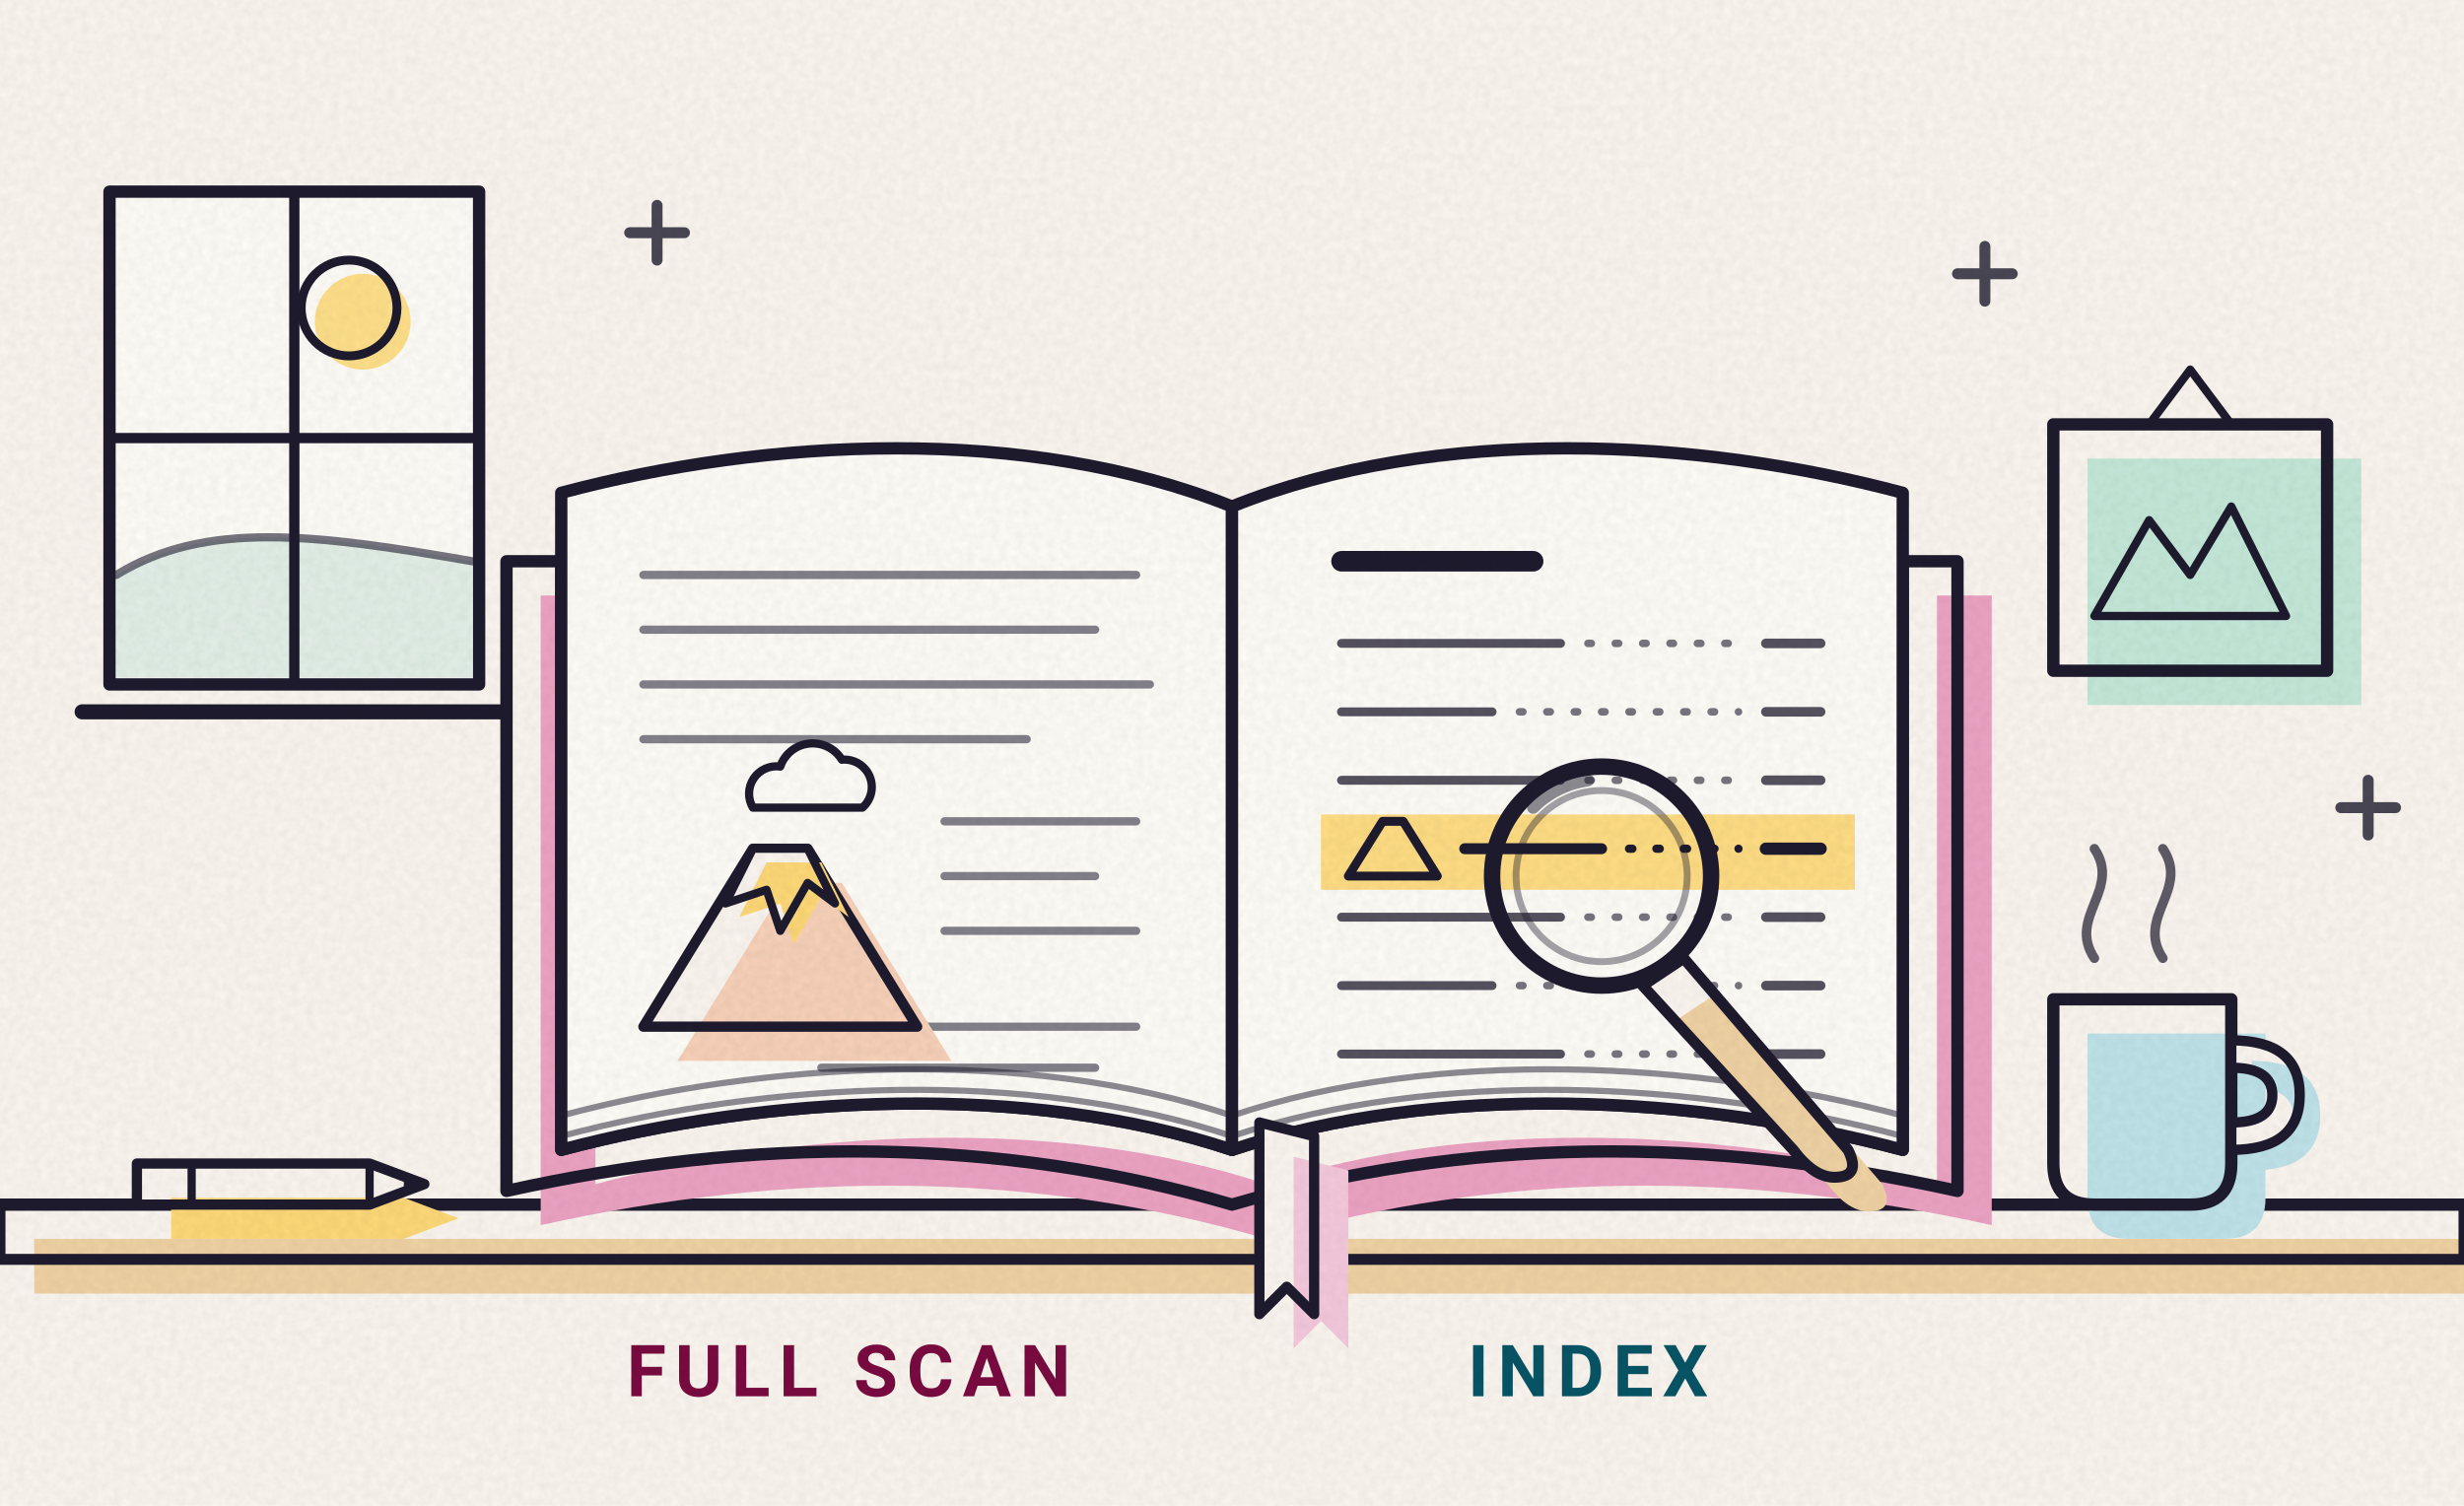
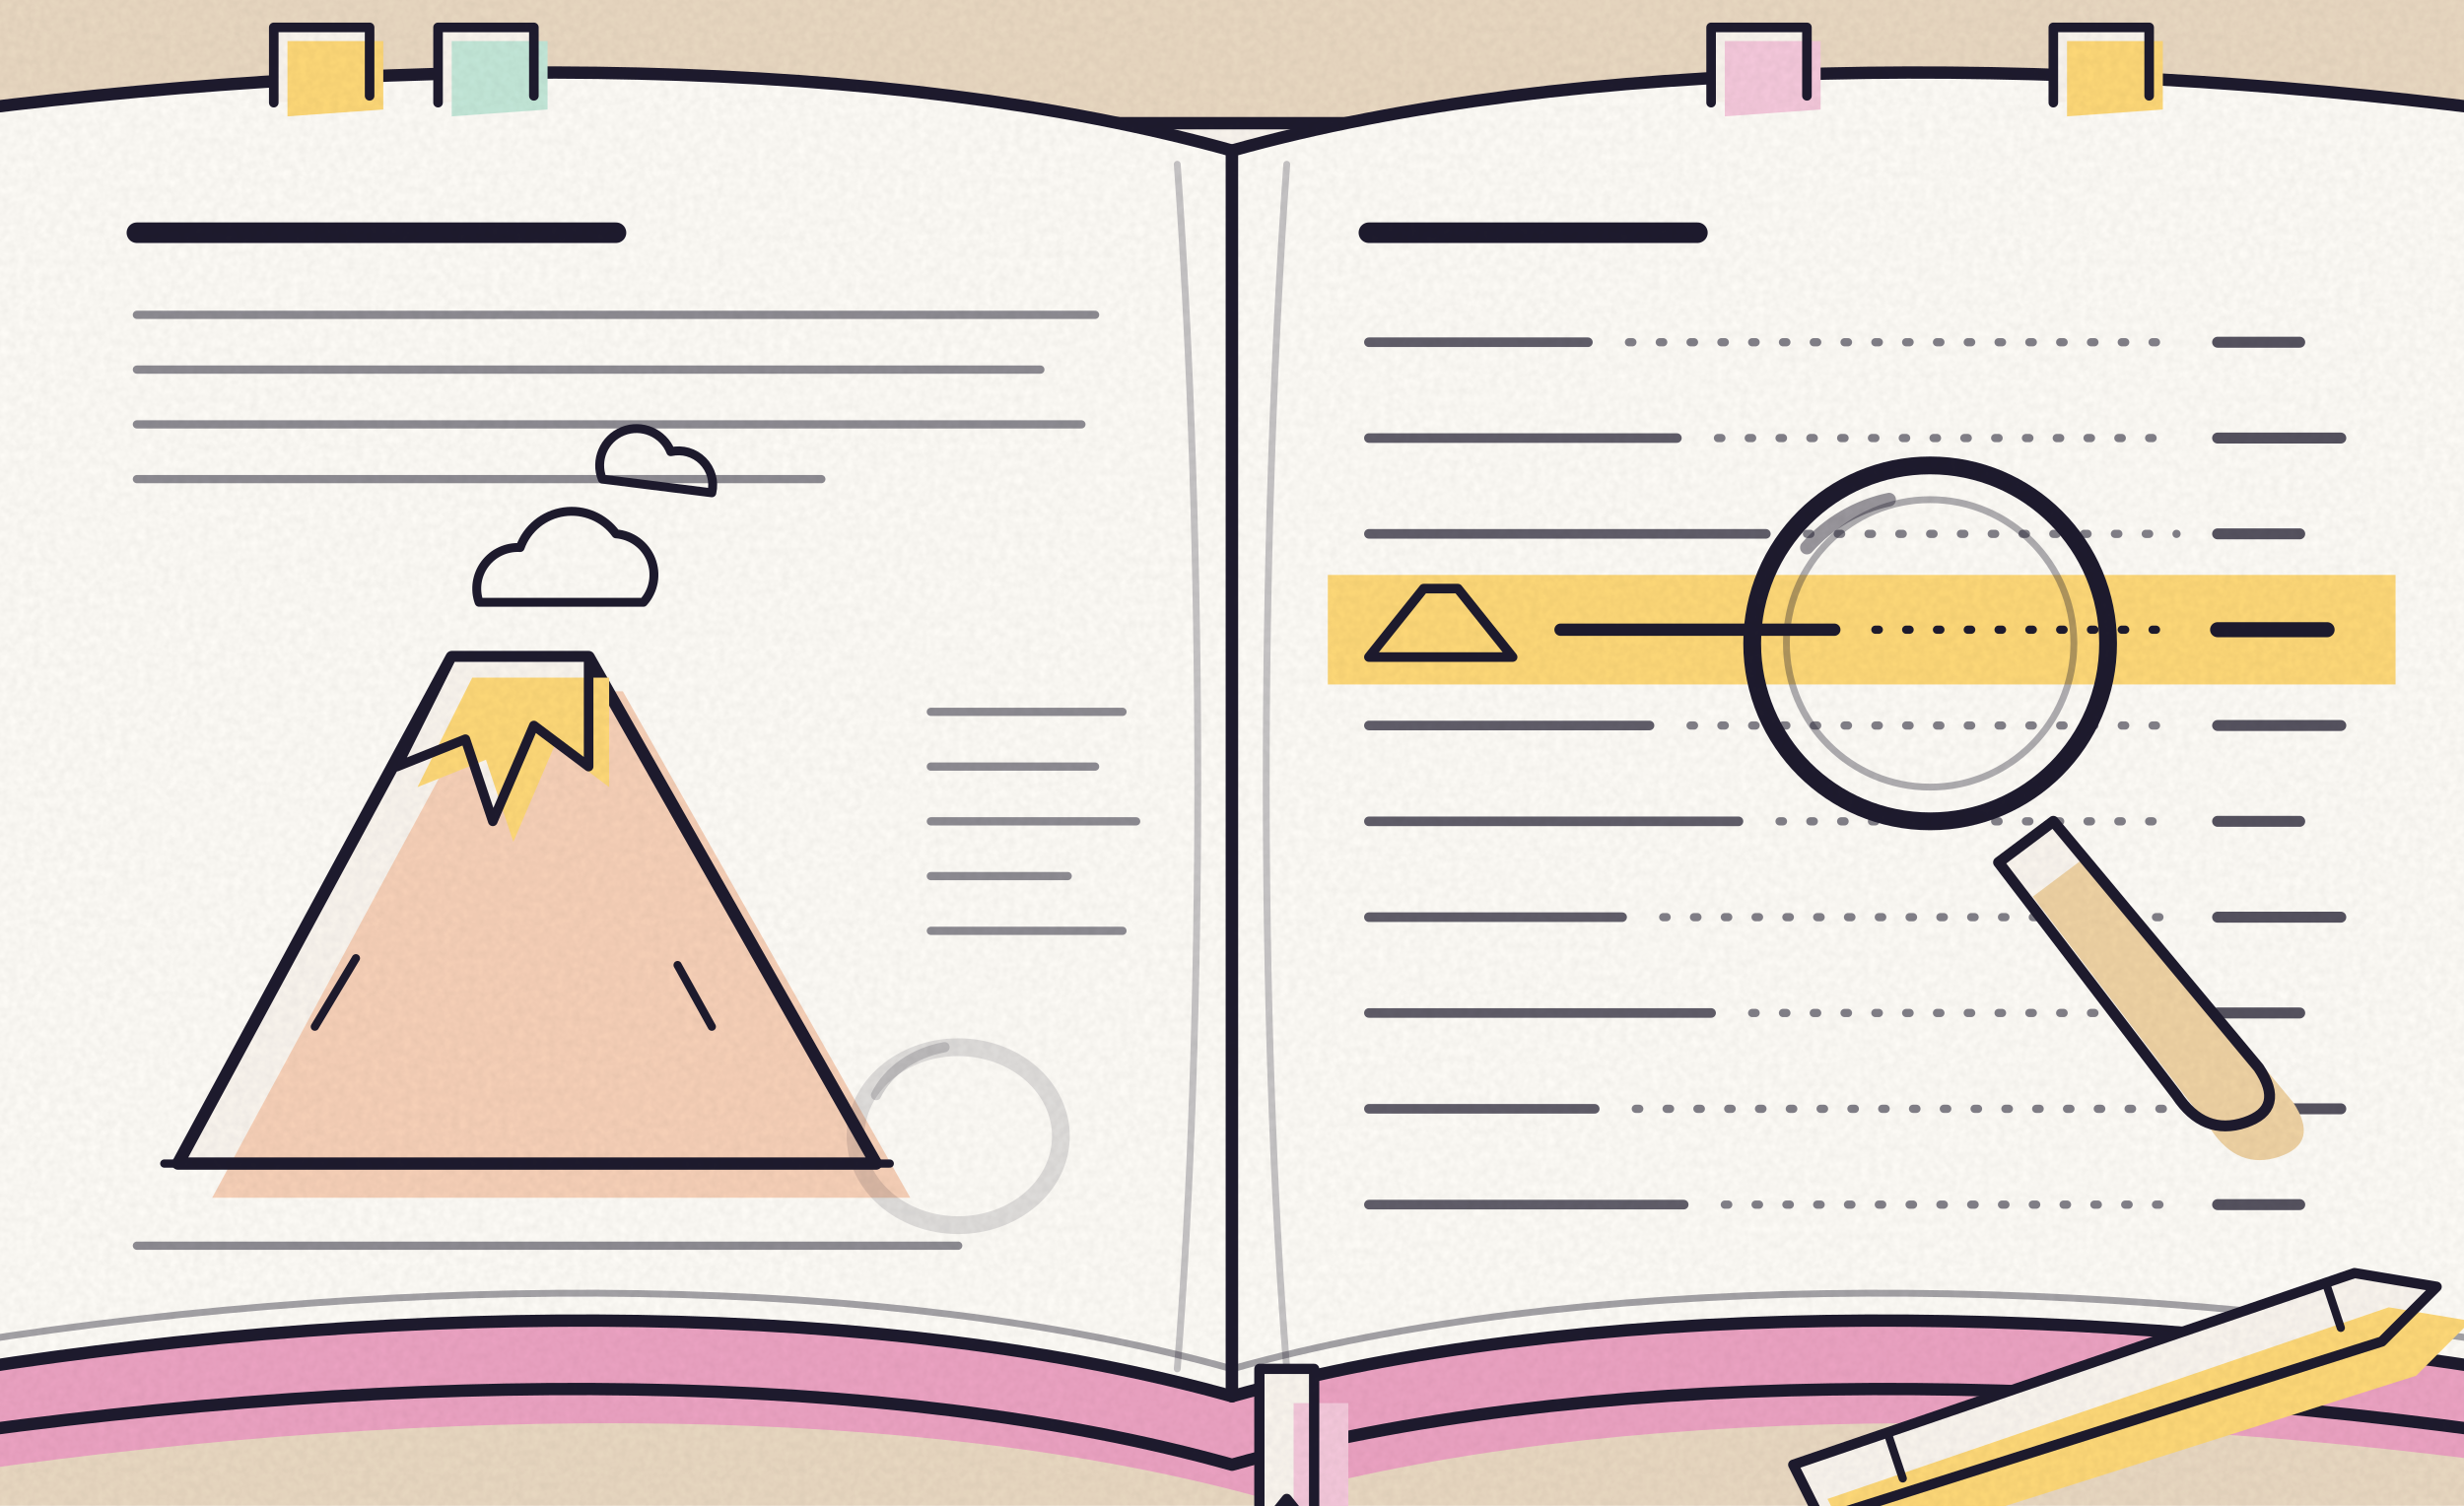
<svg xmlns="http://www.w3.org/2000/svg" xmlns:xlink="http://www.w3.org/1999/xlink" viewBox="0 0 360 220">
  <defs>
    <filter id="bi-grain" x="0" y="0" width="100%" height="100%">
      <feTurbulence type="fractalNoise" baseFrequency=".85" numOctaves="2" stitchTiles="stitch" />
      <feColorMatrix values="0 0 0 0 0  0 0 0 0 0  0 0 0 0 0  0 0 0 .06 0" />
    </filter>
    <g id="bi-s0">
-       <path d="M16 28 H70 V100 H16Z" />
+       <path d="M-10 18 H370 V210 C300 200 230 200 180 214 C130 200 60 200 -10 210Z" />
    </g>
    <g id="bi-s1">
-       <path d="M300 62 H340 V98 H300Z" />
+       <path d="M180 22 C130 8 60 8 -4 16 V200 C60 190 130 190 180 204Z" />
    </g>
    <g id="bi-s2">
-       <path d="M0 176 H360 V184 H0Z" />
+       <path d="M180 22 C230 8 300 8 364 16 V200 C300 190 230 190 180 204Z" />
    </g>
    <g id="bi-s3">
-       <path d="M74 82 H82 V168 C112 160 150 158 180 168 C210 158 248 160 278 168 V82 H286 V174 C250 166 214 166 180 176 C146 166 110 166 74 174Z" />
+       <path d="M40 15 V4 H54 V14" />
    </g>
    <g id="bi-s4">
-       <path d="M180 74 C150 62 112 64 82 72 V168 C112 160 150 158 180 168Z" />
+       <path d="M64 15 V4 H78 V14" />
    </g>
    <g id="bi-s5">
-       <path d="M180 74 C210 62 248 64 278 72 V168 C248 160 210 158 180 168Z" />
+       <path d="M250 15 V4 H264 V14" />
    </g>
    <g id="bi-s6">
-       <path d="M94 150 L110 124 H118 L134 150Z" />
+       <path d="M300 15 V4 H314 V14" />
    </g>
    <g id="bi-s7">
-       <path d="M110 124 L106 132 L112 130 L114 136 L118 129 L122 132 L118 124Z" />
+       <path d="M26 170 L66 96 H86 L128 170Z" />
    </g>
    <g id="bi-s8">
-       <path d="M246 140 L270 168 Q272 172 268 172 Q265 172 262 168 L240 144Z" />
+       <path d="M66 96 L58 112 L68 108 L72 120 L78 106 L86 112 L86 96Z" />
    </g>
    <g id="bi-s9">
-       <path d="M218 128 a16 16 0 1 0 32 0 a16 16 0 1 0 -32 0Z" />
+       <path d="M300 120 L330 156 Q334 162 328 164 Q322 166 318 160 L292 126Z" />
    </g>
    <g id="bi-s10">
-       <path d="M184 164 V192 L188 188 L192 192 V166Z" />
+       <path d="M256 94 a26 26 0 1 0 52 0 a26 26 0 1 0 -52 0Z" />
    </g>
    <g id="bi-s11">
-       <path d="M300 146 H326 V170 Q326 176 320 176 H306 Q300 176 300 170Z" />
+       <path d="M184 200 V224 L188 219 L192 224 V200Z" />
    </g>
    <g id="bi-s12">
-       <path d="M326 152 Q336 152 336 160 Q336 168 326 168 V164 Q332 164 332 160 Q332 156 326 156Z" />
-     </g>
-     <g id="bi-s13">
-       <path d="M20 176 V170 H54 L62 173 L54 176Z" />
+       <path d="M262 214 L344 186 L356 188 L348 196 L266 222Z" />
    </g>
  </defs>
-   <rect width="360" height="220" fill="#FBF6EF" />
+   <rect width="360" height="220" fill="#EAD9C2" />
  <g stroke-linejoin="round" stroke-linecap="round" stroke-width="1.8">
-     <use xlink:href="#bi-s0" fill="#FFFDF8" />
+     <path d="M0 30 C80 26 140 34 220 28 S320 24 360 30 M0 206 C90 200 180 210 360 204" fill="none" stroke="#1E1B2E" stroke-width="1" opacity=".18" />
+     <use xlink:href="#bi-s0" fill="#FBF6EF" />
+     <use xlink:href="#bi-s0" fill="#EDA3C3" transform="translate(5 5)" />
    <use xlink:href="#bi-s0" fill="none" stroke="#1E1B2E" />
-     <path d="M17 84 C30 76 46 78 69 82 V99 H17Z" fill="#E2EFE7" />
-     <path d="M17 84 C30 76 46 78 69 82" fill="none" stroke="#1E1B2E" stroke-width="1.2" opacity=".6" />
-     <circle cx="53" cy="47" r="7" fill="#FFE08A" />
-     <path d="M44 45 a7 7 0 1 0 14 0 a7 7 0 1 0 -14 0Z" fill="none" stroke="#1E1B2E" stroke-width="1.3" />
-     <path d="M43 28 V100 M16 64 H70" fill="none" stroke="#1E1B2E" stroke-width="1.5" />
-     <path d="M12 104 H74" fill="none" stroke="#1E1B2E" stroke-width="2.2" />
-     <path d="M290 36 v8 M286 40 h8" fill="none" stroke="#1E1B2E" stroke-width="1.6" opacity=".8" />
-     <path d="M346 114 v8 M342 118 h8" fill="none" stroke="#1E1B2E" stroke-width="1.6" opacity=".8" />
-     <path d="M96 30 v8 M92 34 h8" fill="none" stroke="#1E1B2E" stroke-width="1.6" opacity=".8" />
-     <use xlink:href="#bi-s1" fill="#FBF6EF" />
-     <use xlink:href="#bi-s1" fill="#C4E8D9" transform="translate(5 5)" />
+     <use xlink:href="#bi-s1" fill="#FFFDF8" />
    <use xlink:href="#bi-s1" fill="none" stroke="#1E1B2E" />
-     <path d="M306 90 L314 76 L320 84 L326 74 L334 90Z" fill="none" stroke="#1E1B2E" stroke-width="1.2" />
-     <path d="M314 62 L320 54 L326 62" fill="none" stroke="#1E1B2E" stroke-width="1.2" />
-     <use xlink:href="#bi-s2" fill="#FBF6EF" />
-     <use xlink:href="#bi-s2" fill="#F0D3A4" transform="translate(5 5)" />
-     <use xlink:href="#bi-s2" fill="none" stroke="#1E1B2E" stroke-width="1.6" />
-     <path d="M0 176 H360" fill="none" stroke="#1E1B2E" stroke-width="1.8" />
+     <use xlink:href="#bi-s2" fill="#FFFDF8" />
+     <use xlink:href="#bi-s2" fill="none" stroke="#1E1B2E" />
+     <path d="M-4 196 C60 186 130 186 180 200 C230 186 300 186 364 196" fill="none" stroke="#1E1B2E" stroke-width="1" opacity=".4" />
+     <path d="M180 22 V204" fill="none" stroke="#1E1B2E" stroke-width="1.5" />
+     <path d="M172 24 C176 80 176 150 172 200 M188 24 C184 80 184 150 188 200" fill="none" stroke="#1E1B2E" stroke-width="1" opacity=".25" />
    <use xlink:href="#bi-s3" fill="#FBF6EF" />
-     <use xlink:href="#bi-s3" fill="#EDA3C3" transform="translate(5 5)" />
-     <use xlink:href="#bi-s3" fill="none" stroke="#1E1B2E" />
-     <use xlink:href="#bi-s4" fill="#FFFDF8" />
-     <use xlink:href="#bi-s4" fill="none" stroke="#1E1B2E" />
-     <use xlink:href="#bi-s5" fill="#FFFDF8" />
-     <use xlink:href="#bi-s5" fill="none" stroke="#1E1B2E" />
-     <path d="M82 166 C112 158 150 156 180 166 C210 156 248 158 278 166 M82 163 C112 155 150 153 180 163 C210 153 248 155 278 163" fill="none" stroke="#1E1B2E" stroke-width="0.9" opacity=".5" />
-     <path d="M180 74 V168" fill="none" stroke="#1E1B2E" stroke-width="1.4" />
-     <path d="M94 84 H166 M94 92 H160 M94 100 H168 M94 108 H150 M120 150 H166 M120 156 H160" fill="none" stroke="#1E1B2E" stroke-width="1.2" opacity=".55" />
+     <use xlink:href="#bi-s3" fill="#FFD978" transform="translate(2 2)" />
+     <use xlink:href="#bi-s3" fill="none" stroke="#1E1B2E" stroke-width="1.4" />
+     <use xlink:href="#bi-s4" fill="#FBF6EF" />
+     <use xlink:href="#bi-s4" fill="#C4E8D9" transform="translate(2 2)" />
+     <use xlink:href="#bi-s4" fill="none" stroke="#1E1B2E" stroke-width="1.4" />
+     <use xlink:href="#bi-s5" fill="#FBF6EF" />
+     <use xlink:href="#bi-s5" fill="#F6C9DC" transform="translate(2 2)" />
+     <use xlink:href="#bi-s5" fill="none" stroke="#1E1B2E" stroke-width="1.4" />
    <use xlink:href="#bi-s6" fill="#FBF6EF" />
-     <use xlink:href="#bi-s6" fill="#F8D1B8" transform="translate(5 5)" />
-     <use xlink:href="#bi-s6" fill="none" stroke="#1E1B2E" stroke-width="1.5" />
+     <use xlink:href="#bi-s6" fill="#FFD978" transform="translate(2 2)" />
+     <use xlink:href="#bi-s6" fill="none" stroke="#1E1B2E" stroke-width="1.4" />
+     <path d="M20 34 H90" fill="none" stroke="#1E1B2E" stroke-width="3" />
+     <path d="M20 46 H160 M20 54 H152 M20 62 H158 M20 70 H120" fill="none" stroke="#1E1B2E" stroke-width="1.2" opacity=".5" />
    <use xlink:href="#bi-s7" fill="#FBF6EF" />
-     <use xlink:href="#bi-s7" fill="#FFD978" transform="translate(2 2)" />
-     <use xlink:href="#bi-s7" fill="none" stroke="#1E1B2E" stroke-width="1.2" />
-     <path d="M110 118 a4 4 0 0 1 4 -6 a5 5 0 0 1 9 -1 a4 4 0 0 1 3 7Z" fill="none" stroke="#1E1B2E" stroke-width="1.2" />
-     <path d="M138 120 H166 M138 128 H160 M138 136 H166" fill="none" stroke="#1E1B2E" stroke-width="1.2" opacity=".55" />
-     <path d="M196 82 H224" fill="none" stroke="#1E1B2E" stroke-width="3" />
-     <path d="M196 94 H228" fill="none" stroke="#1E1B2E" stroke-width="1.3" opacity=".75" />
-     <path d="M232 94 H254" fill="none" stroke="#1E1B2E" stroke-width="1.1" stroke-dasharray="0.5 3.5" opacity=".6" />
-     <path d="M258 94 H266" fill="none" stroke="#1E1B2E" stroke-width="1.4" opacity=".75" />
-     <path d="M196 104 H218" fill="none" stroke="#1E1B2E" stroke-width="1.3" opacity=".75" />
-     <path d="M222 104 H254" fill="none" stroke="#1E1B2E" stroke-width="1.1" stroke-dasharray="0.5 3.5" opacity=".6" />
-     <path d="M258 104 H266" fill="none" stroke="#1E1B2E" stroke-width="1.4" opacity=".75" />
-     <path d="M196 114 H228" fill="none" stroke="#1E1B2E" stroke-width="1.3" opacity=".75" />
-     <path d="M232 114 H254" fill="none" stroke="#1E1B2E" stroke-width="1.1" stroke-dasharray="0.5 3.5" opacity=".6" />
-     <path d="M258 114 H266" fill="none" stroke="#1E1B2E" stroke-width="1.4" opacity=".75" />
-     <path d="M196 134 H228" fill="none" stroke="#1E1B2E" stroke-width="1.3" opacity=".75" />
-     <path d="M232 134 H254" fill="none" stroke="#1E1B2E" stroke-width="1.1" stroke-dasharray="0.5 3.5" opacity=".6" />
-     <path d="M258 134 H266" fill="none" stroke="#1E1B2E" stroke-width="1.4" opacity=".75" />
-     <path d="M196 144 H218" fill="none" stroke="#1E1B2E" stroke-width="1.3" opacity=".75" />
-     <path d="M222 144 H254" fill="none" stroke="#1E1B2E" stroke-width="1.1" stroke-dasharray="0.5 3.5" opacity=".6" />
-     <path d="M258 144 H266" fill="none" stroke="#1E1B2E" stroke-width="1.4" opacity=".75" />
-     <path d="M196 154 H228" fill="none" stroke="#1E1B2E" stroke-width="1.3" opacity=".75" />
-     <path d="M232 154 H254" fill="none" stroke="#1E1B2E" stroke-width="1.1" stroke-dasharray="0.5 3.5" opacity=".6" />
-     <path d="M258 154 H266" fill="none" stroke="#1E1B2E" stroke-width="1.4" opacity=".75" />
-     <path d="M193 119 H271 V130 H193Z" fill="#FFD978" opacity=".9" />
-     <path d="M197 128 L202 120 H205 L210 128Z" fill="none" stroke="#1E1B2E" stroke-width="1.3" />
-     <path d="M214 124 H234" fill="none" stroke="#1E1B2E" stroke-width="1.6" />
-     <path d="M238 124 H254" fill="none" stroke="#1E1B2E" stroke-width="1.2" stroke-dasharray="0.5 3.5" />
-     <path d="M258 124 H266" fill="none" stroke="#1E1B2E" stroke-width="1.8" />
+     <use xlink:href="#bi-s7" fill="#F8D1B8" transform="translate(5 5)" />
+     <use xlink:href="#bi-s7" fill="none" stroke="#1E1B2E" />
    <use xlink:href="#bi-s8" fill="#FBF6EF" />
-     <use xlink:href="#bi-s8" fill="#F0D3A4" transform="translate(5 5)" />
-     <use xlink:href="#bi-s8" fill="none" stroke="#1E1B2E" stroke-width="1.6" />
-     <use xlink:href="#bi-s9" fill="none" stroke="#1E1B2E" stroke-width="2.4" />
-     <path d="M221.5 128 a12.5 12.5 0 1 0 25 0 a12.5 12.5 0 1 0 -25 0Z" fill="none" stroke="#1E1B2E" stroke-width="1" opacity=".4" />
-     <path d="M224 118 a14 14 0 0 1 8 -4" fill="none" stroke="#1E1B2E" stroke-width="1.8" opacity=".5" />
-     <use xlink:href="#bi-s10" fill="#FBF6EF" />
-     <use xlink:href="#bi-s10" fill="#F6C9DC" transform="translate(5 5)" />
-     <use xlink:href="#bi-s10" fill="none" stroke="#1E1B2E" stroke-width="1.5" />
+     <use xlink:href="#bi-s8" fill="#FFD978" transform="translate(3 3)" />
+     <use xlink:href="#bi-s8" fill="none" stroke="#1E1B2E" stroke-width="1.4" />
+     <path d="M70 88 a6 6 0 0 1 6 -8 a8 8 0 0 1 14 -2 a6 6 0 0 1 4 10Z M88 70 a5 5 0 0 1 10 -4 a5 5 0 0 1 6 6Z" fill="none" stroke="#1E1B2E" stroke-width="1.3" />
+     <path d="M46 150 l6 -10 M104 150 l-5 -9 M24 170 H130" fill="none" stroke="#1E1B2E" stroke-width="1.2" />
+     <path d="M136 104 H164 M136 112 H160 M136 120 H166 M136 128 H156 M136 136 H164 M20 182 H140" fill="none" stroke="#1E1B2E" stroke-width="1.2" opacity=".5" />
+     <path d="M125 166 a15 13 0 1 0 30 0 a15 13 0 1 0 -30 0Z" fill="none" stroke="#1E1B2E" stroke-width="2.6" opacity=".14" />
+     <path d="M128 160 a14 12 0 0 1 10 -7" fill="none" stroke="#1E1B2E" stroke-width="1.5" opacity=".18" />
+     <path d="M200 34 H248" fill="none" stroke="#1E1B2E" stroke-width="3" />
+     <path d="M200 50 H232" fill="none" stroke="#1E1B2E" stroke-width="1.4" opacity=".7" />
+     <path d="M238 50 H318" fill="none" stroke="#1E1B2E" stroke-width="1.2" stroke-dasharray="0.5 4" opacity=".55" />
+     <path d="M324 50 H336" fill="none" stroke="#1E1B2E" stroke-width="1.6" opacity=".75" />
+     <path d="M200 64 H245" fill="none" stroke="#1E1B2E" stroke-width="1.4" opacity=".7" />
+     <path d="M251 64 H318" fill="none" stroke="#1E1B2E" stroke-width="1.2" stroke-dasharray="0.5 4" opacity=".55" />
+     <path d="M324 64 H342" fill="none" stroke="#1E1B2E" stroke-width="1.6" opacity=".75" />
+     <path d="M200 78 H258" fill="none" stroke="#1E1B2E" stroke-width="1.4" opacity=".7" />
+     <path d="M264 78 H318" fill="none" stroke="#1E1B2E" stroke-width="1.2" stroke-dasharray="0.5 4" opacity=".55" />
+     <path d="M324 78 H336" fill="none" stroke="#1E1B2E" stroke-width="1.6" opacity=".75" />
+     <path d="M200 106 H241" fill="none" stroke="#1E1B2E" stroke-width="1.4" opacity=".7" />
+     <path d="M247 106 H318" fill="none" stroke="#1E1B2E" stroke-width="1.2" stroke-dasharray="0.5 4" opacity=".55" />
+     <path d="M324 106 H342" fill="none" stroke="#1E1B2E" stroke-width="1.6" opacity=".75" />
+     <path d="M200 120 H254" fill="none" stroke="#1E1B2E" stroke-width="1.4" opacity=".7" />
+     <path d="M260 120 H318" fill="none" stroke="#1E1B2E" stroke-width="1.2" stroke-dasharray="0.5 4" opacity=".55" />
+     <path d="M324 120 H336" fill="none" stroke="#1E1B2E" stroke-width="1.6" opacity=".75" />
+     <path d="M200 134 H237" fill="none" stroke="#1E1B2E" stroke-width="1.4" opacity=".7" />
+     <path d="M243 134 H318" fill="none" stroke="#1E1B2E" stroke-width="1.2" stroke-dasharray="0.5 4" opacity=".55" />
+     <path d="M324 134 H342" fill="none" stroke="#1E1B2E" stroke-width="1.6" opacity=".75" />
+     <path d="M200 148 H250" fill="none" stroke="#1E1B2E" stroke-width="1.4" opacity=".7" />
+     <path d="M256 148 H318" fill="none" stroke="#1E1B2E" stroke-width="1.2" stroke-dasharray="0.5 4" opacity=".55" />
+     <path d="M324 148 H336" fill="none" stroke="#1E1B2E" stroke-width="1.6" opacity=".75" />
+     <path d="M200 162 H233" fill="none" stroke="#1E1B2E" stroke-width="1.4" opacity=".7" />
+     <path d="M239 162 H318" fill="none" stroke="#1E1B2E" stroke-width="1.2" stroke-dasharray="0.5 4" opacity=".55" />
+     <path d="M324 162 H342" fill="none" stroke="#1E1B2E" stroke-width="1.6" opacity=".75" />
+     <path d="M200 176 H246" fill="none" stroke="#1E1B2E" stroke-width="1.4" opacity=".7" />
+     <path d="M252 176 H318" fill="none" stroke="#1E1B2E" stroke-width="1.2" stroke-dasharray="0.5 4" opacity=".55" />
+     <path d="M324 176 H336" fill="none" stroke="#1E1B2E" stroke-width="1.6" opacity=".75" />
+     <path d="M194 84 H350 V100 H194Z" fill="#FFD978" />
+     <path d="M200 96 L208 86 H213 L221 96Z" fill="none" stroke="#1E1B2E" stroke-width="1.4" />
+     <path d="M228 92 H268" fill="none" stroke="#1E1B2E" stroke-width="1.8" />
+     <path d="M274 92 H318" fill="none" stroke="#1E1B2E" stroke-width="1.2" stroke-dasharray="0.5 4" />
+     <path d="M324 92 H340" fill="none" stroke="#1E1B2E" stroke-width="2.2" />
+     <use xlink:href="#bi-s9" fill="#FBF6EF" />
+     <use xlink:href="#bi-s9" fill="#F0D3A4" transform="translate(5 5)" />
+     <use xlink:href="#bi-s9" fill="none" stroke="#1E1B2E" stroke-width="1.6" />
+     <use xlink:href="#bi-s10" fill="none" stroke="#1E1B2E" stroke-width="2.6" />
+     <path d="M261 94 a21 21 0 1 0 42 0 a21 21 0 1 0 -42 0Z" fill="none" stroke="#1E1B2E" stroke-width="1" opacity=".35" />
+     <path d="M264 80 a22 22 0 0 1 12 -7" fill="none" stroke="#1E1B2E" stroke-width="2" opacity=".45" />
    <use xlink:href="#bi-s11" fill="#FBF6EF" />
-     <use xlink:href="#bi-s11" fill="#BFE3EA" transform="translate(5 5)" />
-     <use xlink:href="#bi-s11" fill="none" stroke="#1E1B2E" />
+     <use xlink:href="#bi-s11" fill="#F6C9DC" transform="translate(5 5)" />
+     <use xlink:href="#bi-s11" fill="none" stroke="#1E1B2E" stroke-width="1.5" />
    <use xlink:href="#bi-s12" fill="#FBF6EF" />
-     <use xlink:href="#bi-s12" fill="#BFE3EA" transform="translate(3 3)" />
+     <use xlink:href="#bi-s12" fill="#FFD978" transform="translate(5 5)" />
    <use xlink:href="#bi-s12" fill="none" stroke="#1E1B2E" stroke-width="1.5" />
-     <path d="M306 140 C302 134 310 130 306 124 M316 140 C312 134 320 130 316 124" fill="none" stroke="#1E1B2E" stroke-width="1.4" opacity=".7" />
-     <use xlink:href="#bi-s13" fill="#FBF6EF" />
-     <use xlink:href="#bi-s13" fill="#FFD978" transform="translate(5 5)" />
-     <use xlink:href="#bi-s13" fill="none" stroke="#1E1B2E" stroke-width="1.5" />
-     <path d="M28 170 V176 M54 170 V176" fill="none" stroke="#1E1B2E" stroke-width="1.2" />
-     <path d="M59 172 L62 173 L59 174Z" fill="#1E1B2E" />
-     <text x="124" y="204" fill="#7A0A40" font-family="system-ui,-apple-system,Segoe UI,Roboto,sans-serif" font-size="10.5" font-weight="700" letter-spacing="1.3" text-anchor="middle">FULL SCAN</text>
-     <text x="232" y="204" fill="#075566" font-family="system-ui,-apple-system,Segoe UI,Roboto,sans-serif" font-size="10.5" font-weight="700" letter-spacing="1.3" text-anchor="middle">INDEX</text>
+     <path d="M276 210 L278 216 M340 188 L342 194" fill="none" stroke="#1E1B2E" stroke-width="1.2" />
  </g>
  <rect width="360" height="220" filter="url(#bi-grain)" />
</svg>
